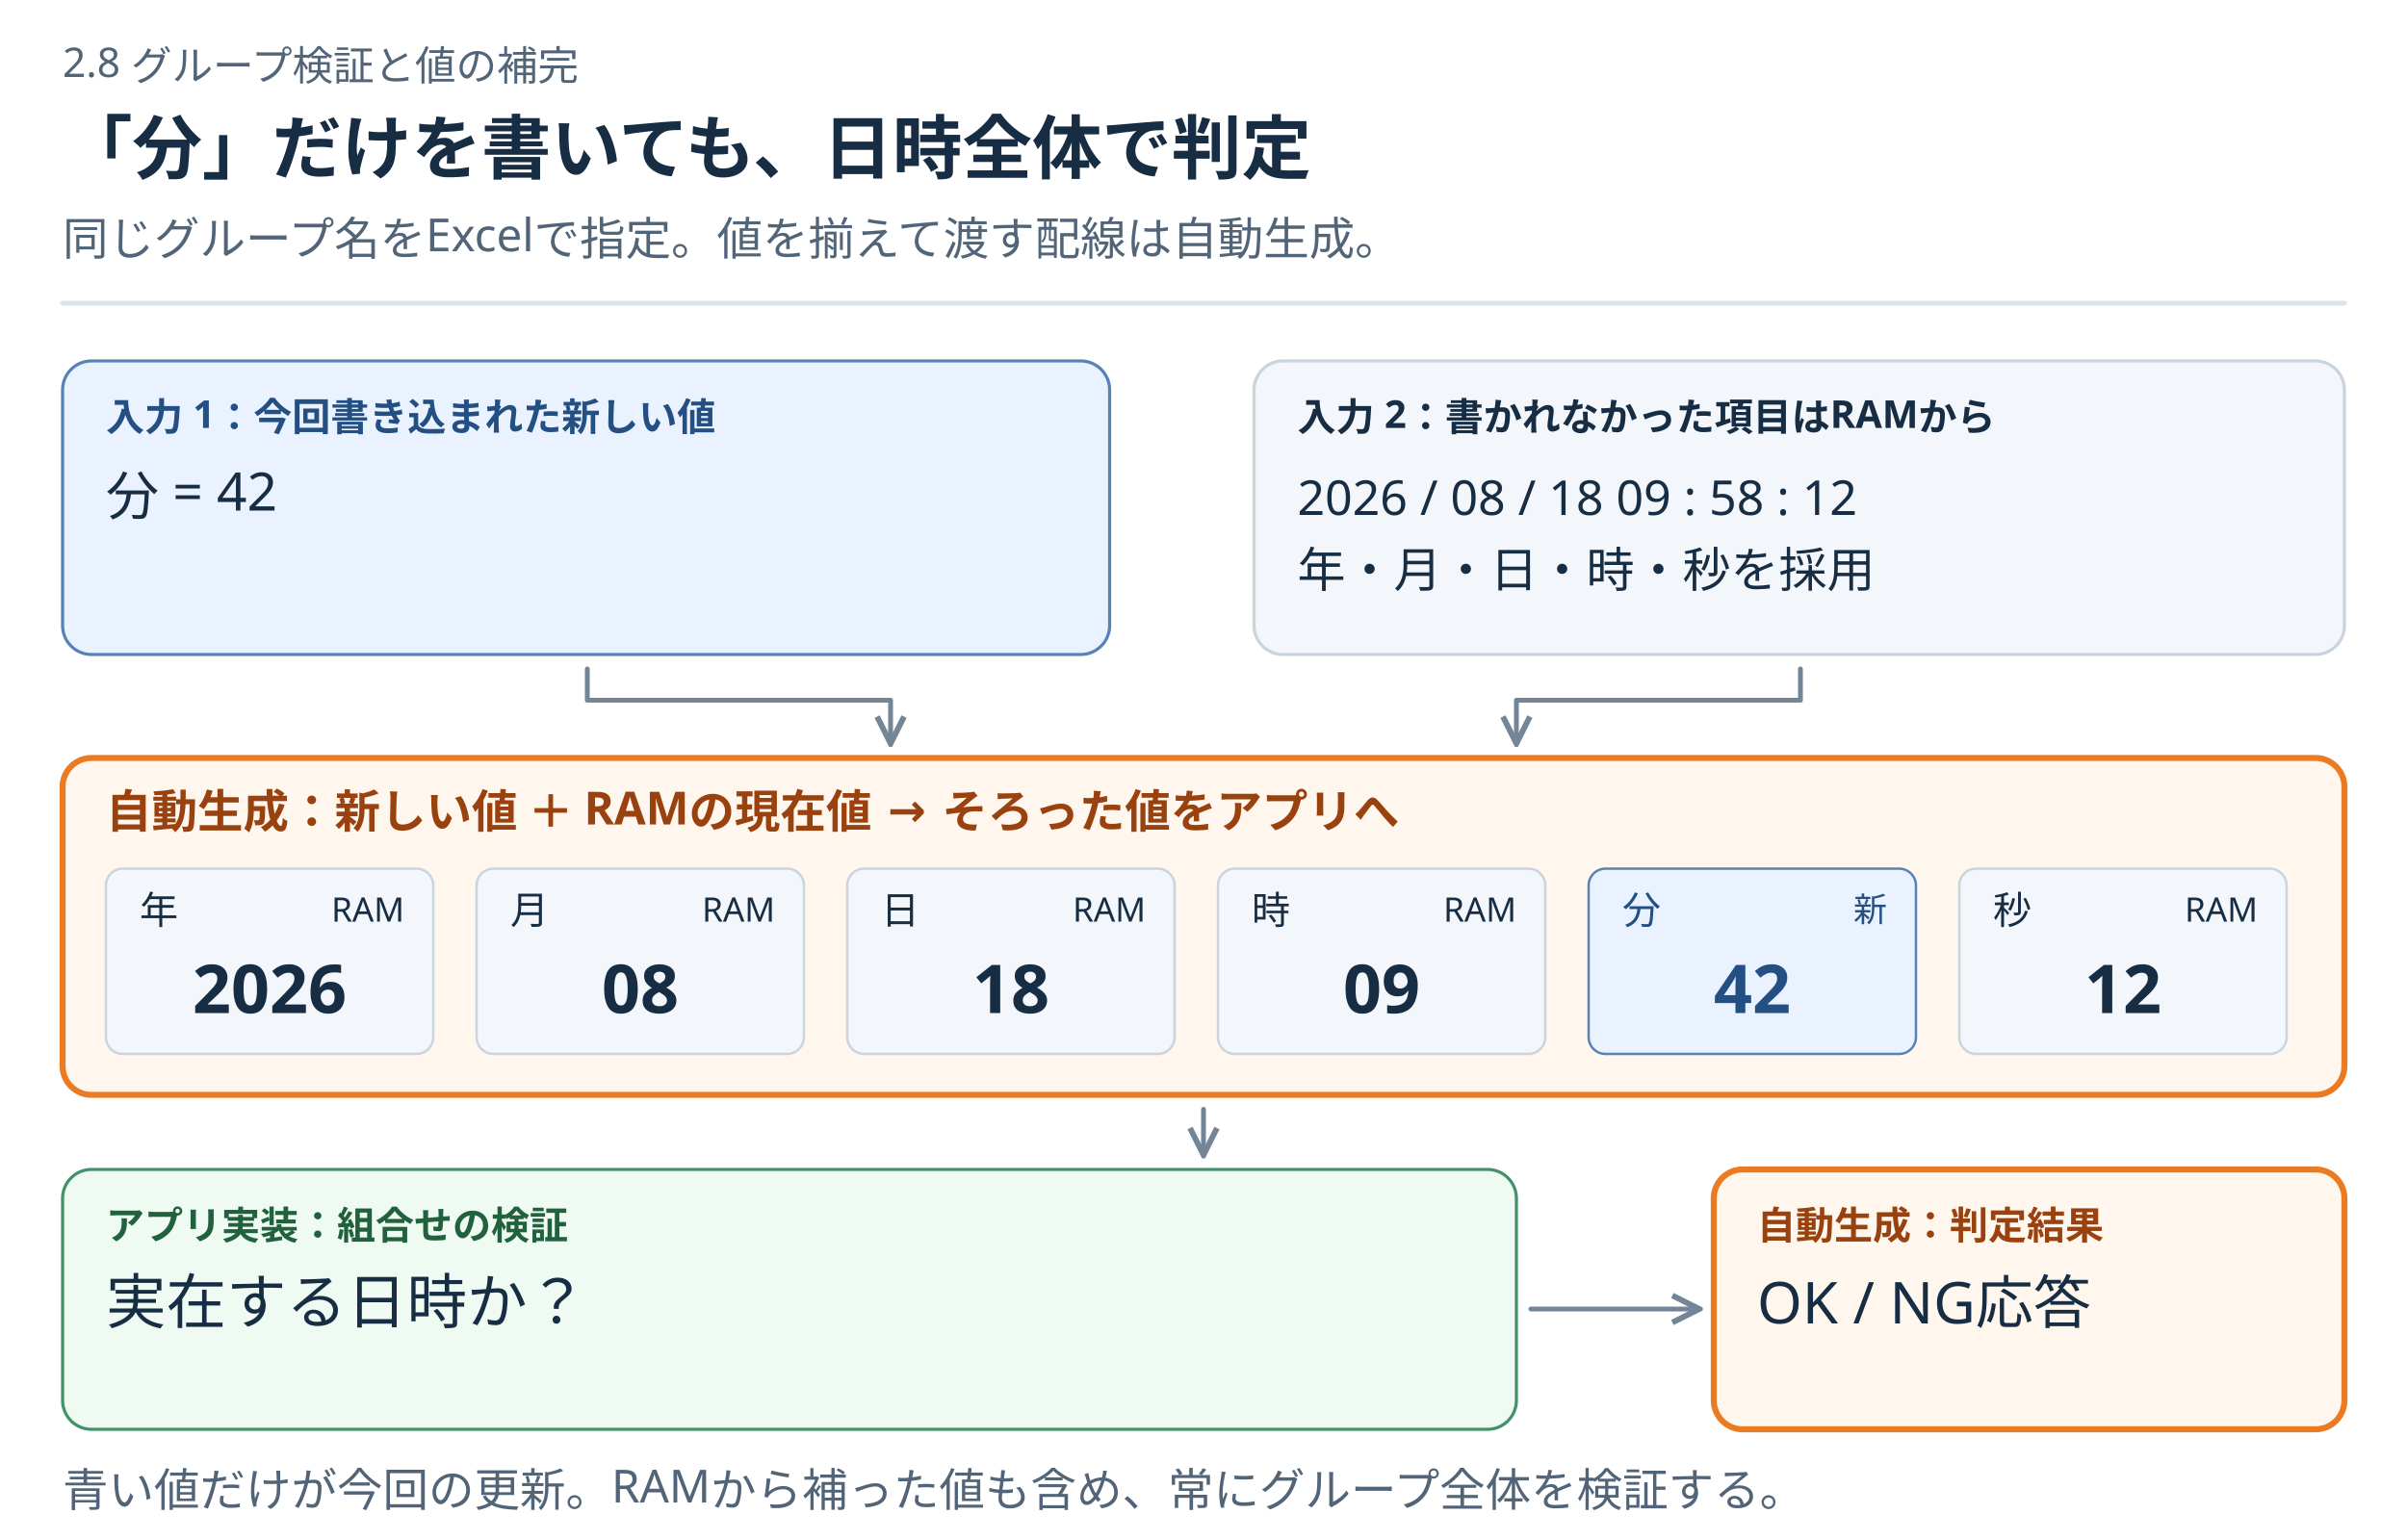
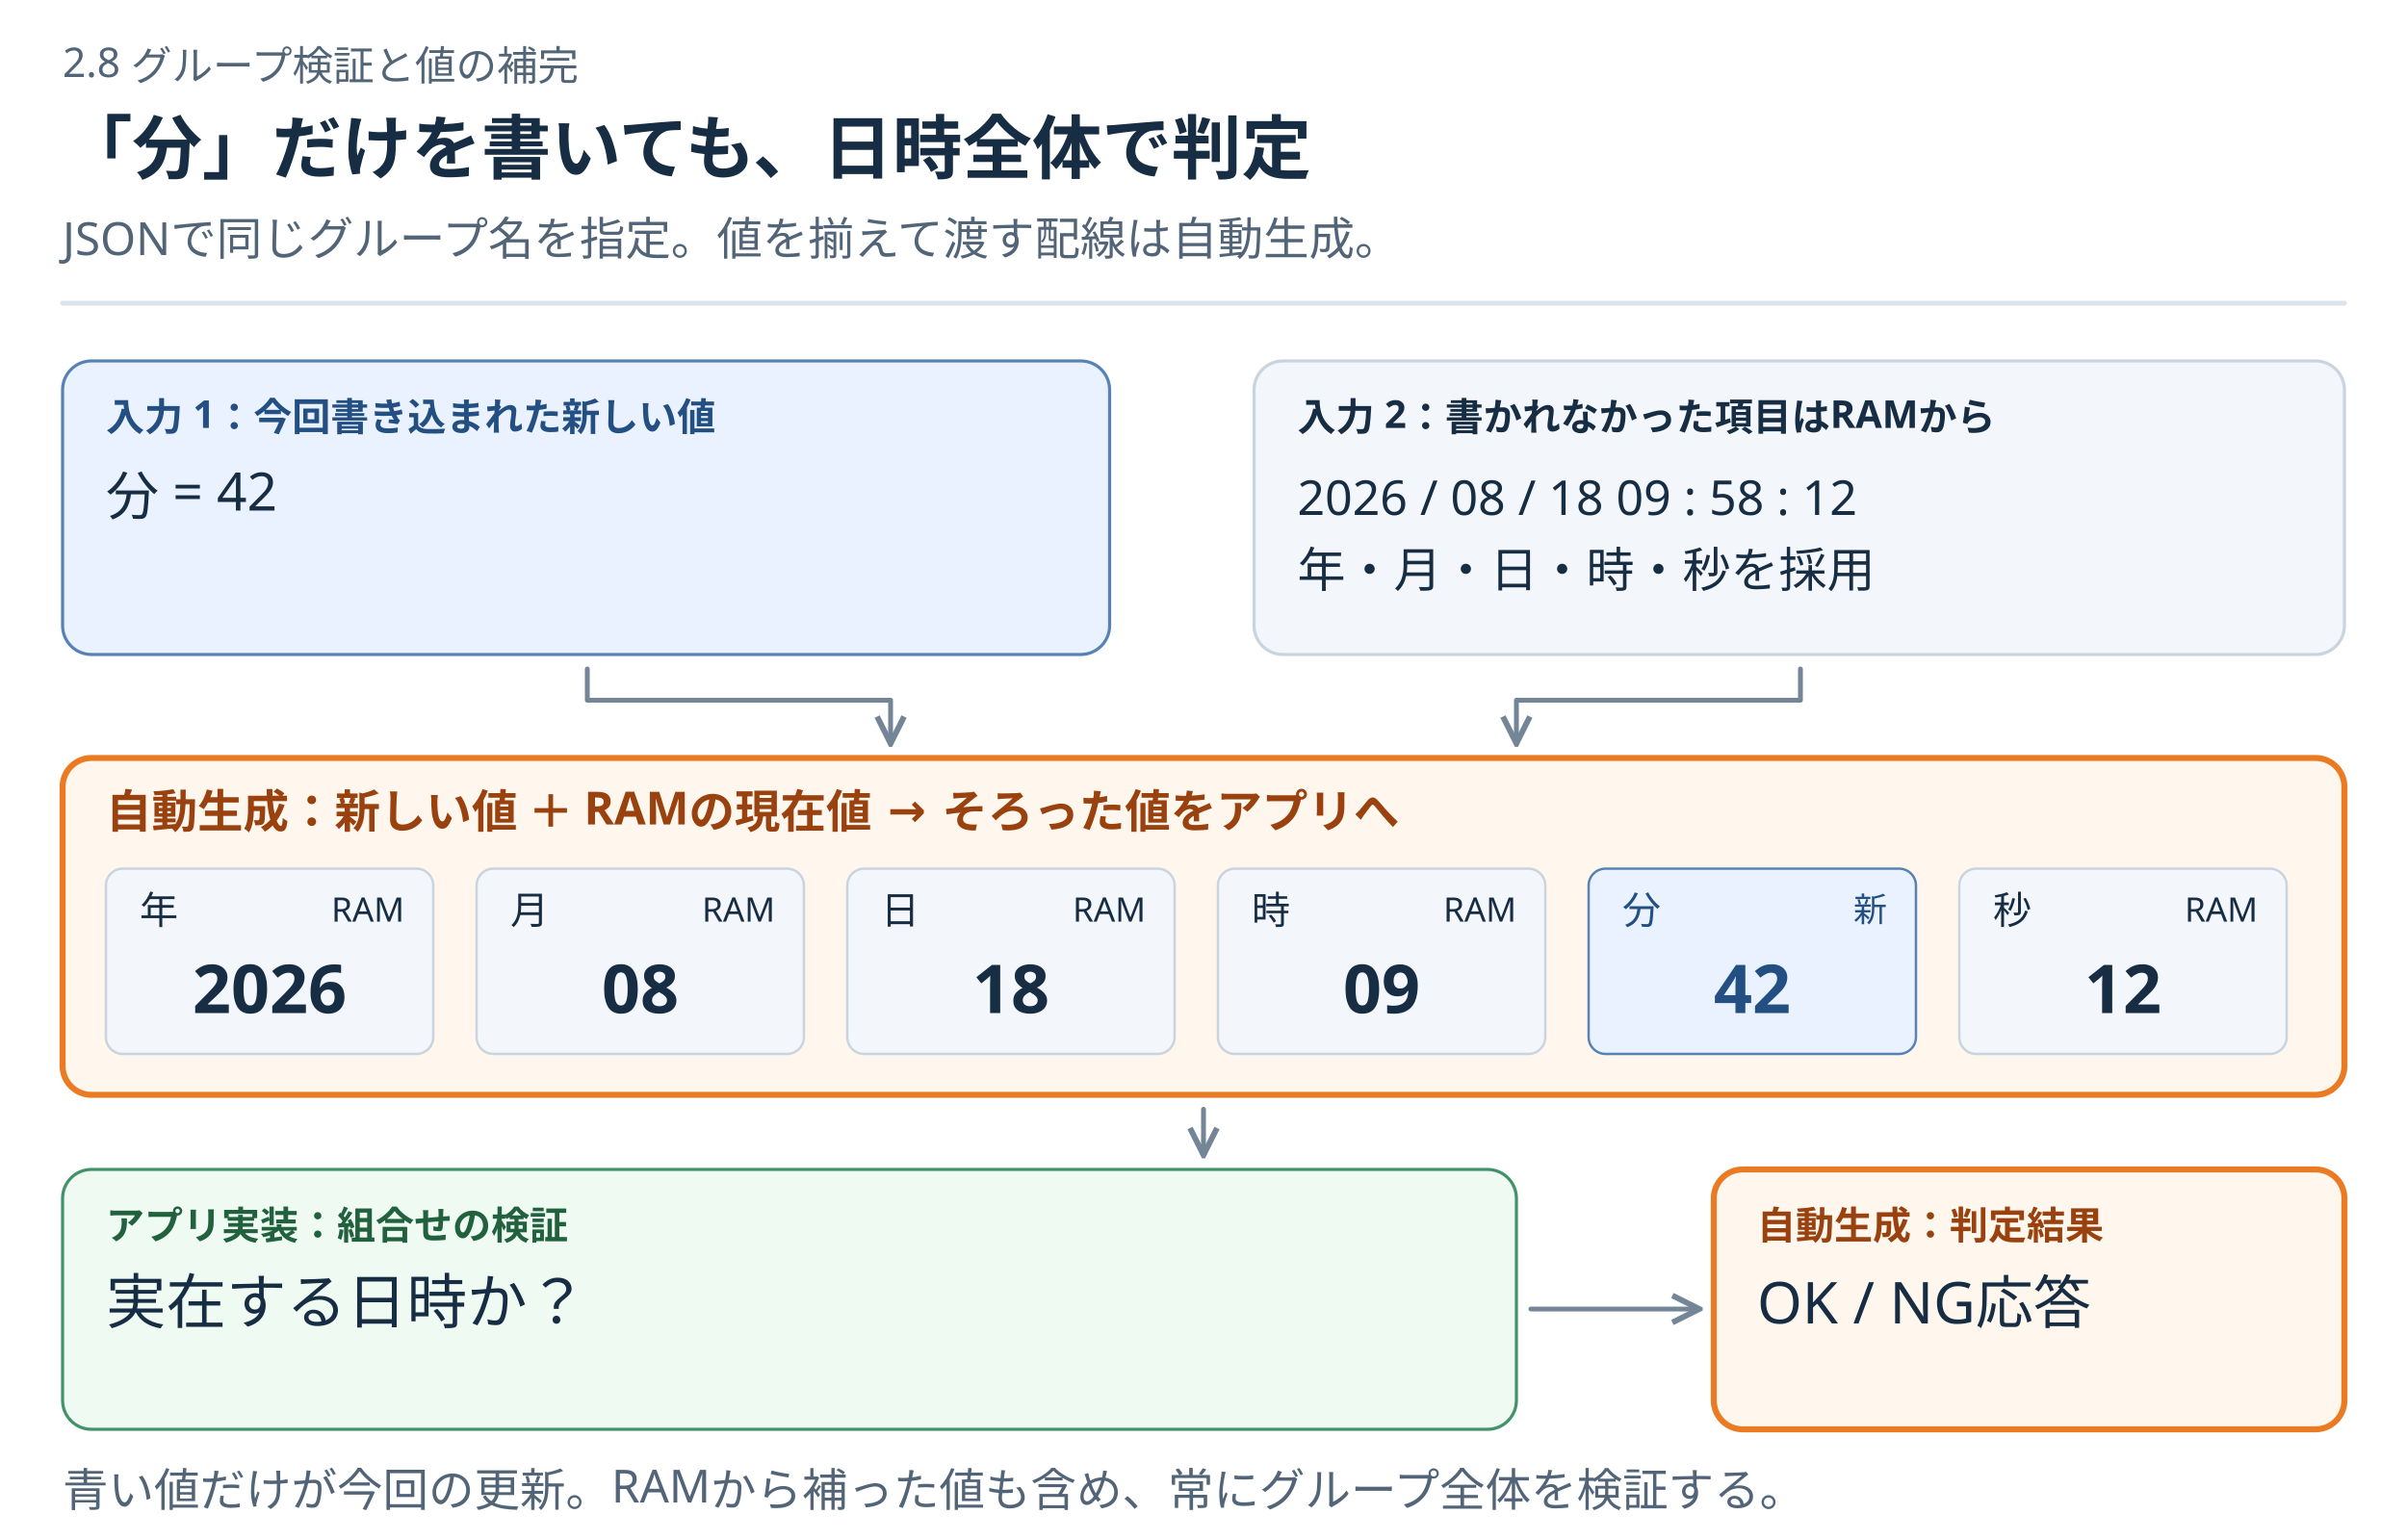
<svg xmlns="http://www.w3.org/2000/svg" width="1000" height="640" viewBox="0 0 1000 640" role="img" aria-labelledby="title desc">
  <defs>
    <marker id="arrow" viewBox="0 0 10 10" refX="9" refY="5" markerWidth="7" markerHeight="7" orient="auto-start-reverse">
      <path d="M1 1 L9 5 L1 9" fill="none" stroke="#738597" stroke-width="1.7" />
    </marker>
  </defs>
  <rect width="1000" height="100%" fill="#ffffff" />
  <g font-family="Yu Gothic UI, Meiryo, sans-serif" fill="#172d43">
    <text x="26" y="32" font-size="17" fill="#526477" font-weight="400" text-anchor="start">2.8 グループ検証と値の補完</text>
    <text x="26" y="72" font-size="29" fill="#172d43" font-weight="700" text-anchor="start">「分」だけを書いても、日時全体で判定</text>
-     <text x="26" y="106" font-size="19" fill="#526477" font-weight="400" text-anchor="start">同じグループ名をExcelで指定。値を揃えて渡す配線は自動生成。</text>
+     <text x="26" y="106" font-size="19" fill="#526477" font-weight="400" text-anchor="start">JSONで同じグループ名を指定。値を揃えて渡す配線は自動生成。</text>
    <path d="M26 126 H974" fill="none" stroke="#dbe3eb" stroke-width="2" stroke-linecap="round" stroke-linejoin="round" />
    <rect x="26" y="150" width="435" height="122" rx="12" fill="#eaf2ff" stroke="#5782b6" stroke-width="1.3" />
    <text x="44" y="179" font-size="16" fill="#234f82" font-weight="700" text-anchor="start">入力 1：今回書き込まれた新しい値</text>
    <text x="44" y="214" font-size="22" fill="#172d43" font-weight="400" text-anchor="start">分 = 42</text>
    <rect x="521" y="150" width="453" height="122" rx="12" fill="#f3f6fa" stroke="#c9d4df" stroke-width="1.3" />
    <text x="539" y="179" font-size="16" fill="#172d43" font-weight="700" text-anchor="start">入力 2：書かれなかった項目はRAMから</text>
    <text x="539" y="214" font-size="20" fill="#172d43" font-weight="400" text-anchor="start">2026 / 08 / 18   09 : 58 : 12</text>
    <text x="539" y="244" font-size="20" fill="#172d43" font-weight="400" text-anchor="start">年・月・日・時・秒を採用</text>
    <path d="M244 278 V291 H370 V309" fill="none" stroke="#738597" stroke-width="2" stroke-linecap="round" stroke-linejoin="round" marker-end="url(#arrow)" />
    <path d="M748 278 V291 H630 V309" fill="none" stroke="#738597" stroke-width="2" stroke-linecap="round" stroke-linejoin="round" marker-end="url(#arrow)" />
    <rect x="26" y="315" width="948" height="140" rx="12" fill="#fff7ed" stroke="#ea7b23" stroke-width="2.5" />
    <text x="44" y="344" font-size="19" fill="#994210" font-weight="700" text-anchor="start">自動生成：新しい値 ＋ RAMの現在値 → そろった値をアプリへ</text>
    <rect x="44" y="361" width="136" height="77" rx="7" fill="#f3f6fa" stroke="#c9d4df" stroke-width="1" />
    <text x="58" y="384" font-size="16" fill="#172d43" font-weight="400" text-anchor="start">年</text>
    <text x="112.0" y="421" font-size="28" fill="#172d43" font-weight="700" text-anchor="middle">2026</text>
    <text x="168" y="383" font-size="14" fill="#172d43" font-weight="400" text-anchor="end">RAM</text>
    <rect x="198" y="361" width="136" height="77" rx="7" fill="#f3f6fa" stroke="#c9d4df" stroke-width="1" />
    <text x="212" y="384" font-size="16" fill="#172d43" font-weight="400" text-anchor="start">月</text>
    <text x="266.0" y="421" font-size="28" fill="#172d43" font-weight="700" text-anchor="middle">08</text>
    <text x="322" y="383" font-size="14" fill="#172d43" font-weight="400" text-anchor="end">RAM</text>
    <rect x="352" y="361" width="136" height="77" rx="7" fill="#f3f6fa" stroke="#c9d4df" stroke-width="1" />
    <text x="366" y="384" font-size="16" fill="#172d43" font-weight="400" text-anchor="start">日</text>
    <text x="420.0" y="421" font-size="28" fill="#172d43" font-weight="700" text-anchor="middle">18</text>
    <text x="476" y="383" font-size="14" fill="#172d43" font-weight="400" text-anchor="end">RAM</text>
    <rect x="506" y="361" width="136" height="77" rx="7" fill="#f3f6fa" stroke="#c9d4df" stroke-width="1" />
    <text x="520" y="384" font-size="16" fill="#172d43" font-weight="400" text-anchor="start">時</text>
    <text x="574.0" y="421" font-size="28" fill="#172d43" font-weight="700" text-anchor="middle">09</text>
    <text x="630" y="383" font-size="14" fill="#172d43" font-weight="400" text-anchor="end">RAM</text>
    <rect x="660" y="361" width="136" height="77" rx="7" fill="#eaf2ff" stroke="#5782b6" stroke-width="1" />
    <text x="674" y="384" font-size="16" fill="#234f82" font-weight="400" text-anchor="start">分</text>
    <text x="728.0" y="421" font-size="28" fill="#234f82" font-weight="700" text-anchor="middle">42</text>
    <text x="784" y="383" font-size="14" fill="#234f82" font-weight="400" text-anchor="end">新</text>
    <rect x="814" y="361" width="136" height="77" rx="7" fill="#f3f6fa" stroke="#c9d4df" stroke-width="1" />
    <text x="828" y="384" font-size="16" fill="#172d43" font-weight="400" text-anchor="start">秒</text>
    <text x="882.0" y="421" font-size="28" fill="#172d43" font-weight="700" text-anchor="middle">12</text>
    <text x="938" y="383" font-size="14" fill="#172d43" font-weight="400" text-anchor="end">RAM</text>
    <path d="M500 461 L500 480" fill="none" stroke="#738597" stroke-width="2" stroke-linecap="round" stroke-linejoin="round" marker-end="url(#arrow)" />
    <rect x="26" y="486" width="604" height="108" rx="12" fill="#effaf3" stroke="#429269" stroke-width="1.3" />
    <text x="44" y="515" font-size="16" fill="#22613e" font-weight="700" text-anchor="start">アプリ実装：組合せの検証</text>
    <text x="44" y="550" font-size="25" fill="#172d43" font-weight="400" text-anchor="start">実在する日時か？</text>
    <rect x="712" y="486" width="262" height="108" rx="12" fill="#fff7ed" stroke="#ea7b23" stroke-width="2.5" />
    <text x="730" y="515" font-size="16" fill="#994210" font-weight="700" text-anchor="start">自動生成：判定結果</text>
    <text x="730" y="550" font-size="24" fill="#172d43" font-weight="400" text-anchor="start">OK / NG応答</text>
    <path d="M636 544 L706 544" fill="none" stroke="#738597" stroke-width="2" stroke-linecap="round" stroke-linejoin="round" marker-end="url(#arrow)" />
    <text x="26" y="626" font-size="19" fill="#526477" font-weight="400" text-anchor="start">青い値だけが今回の更新。RAMから補った値も含め、常にグループ全体を検証する。</text>
  </g>
</svg>
